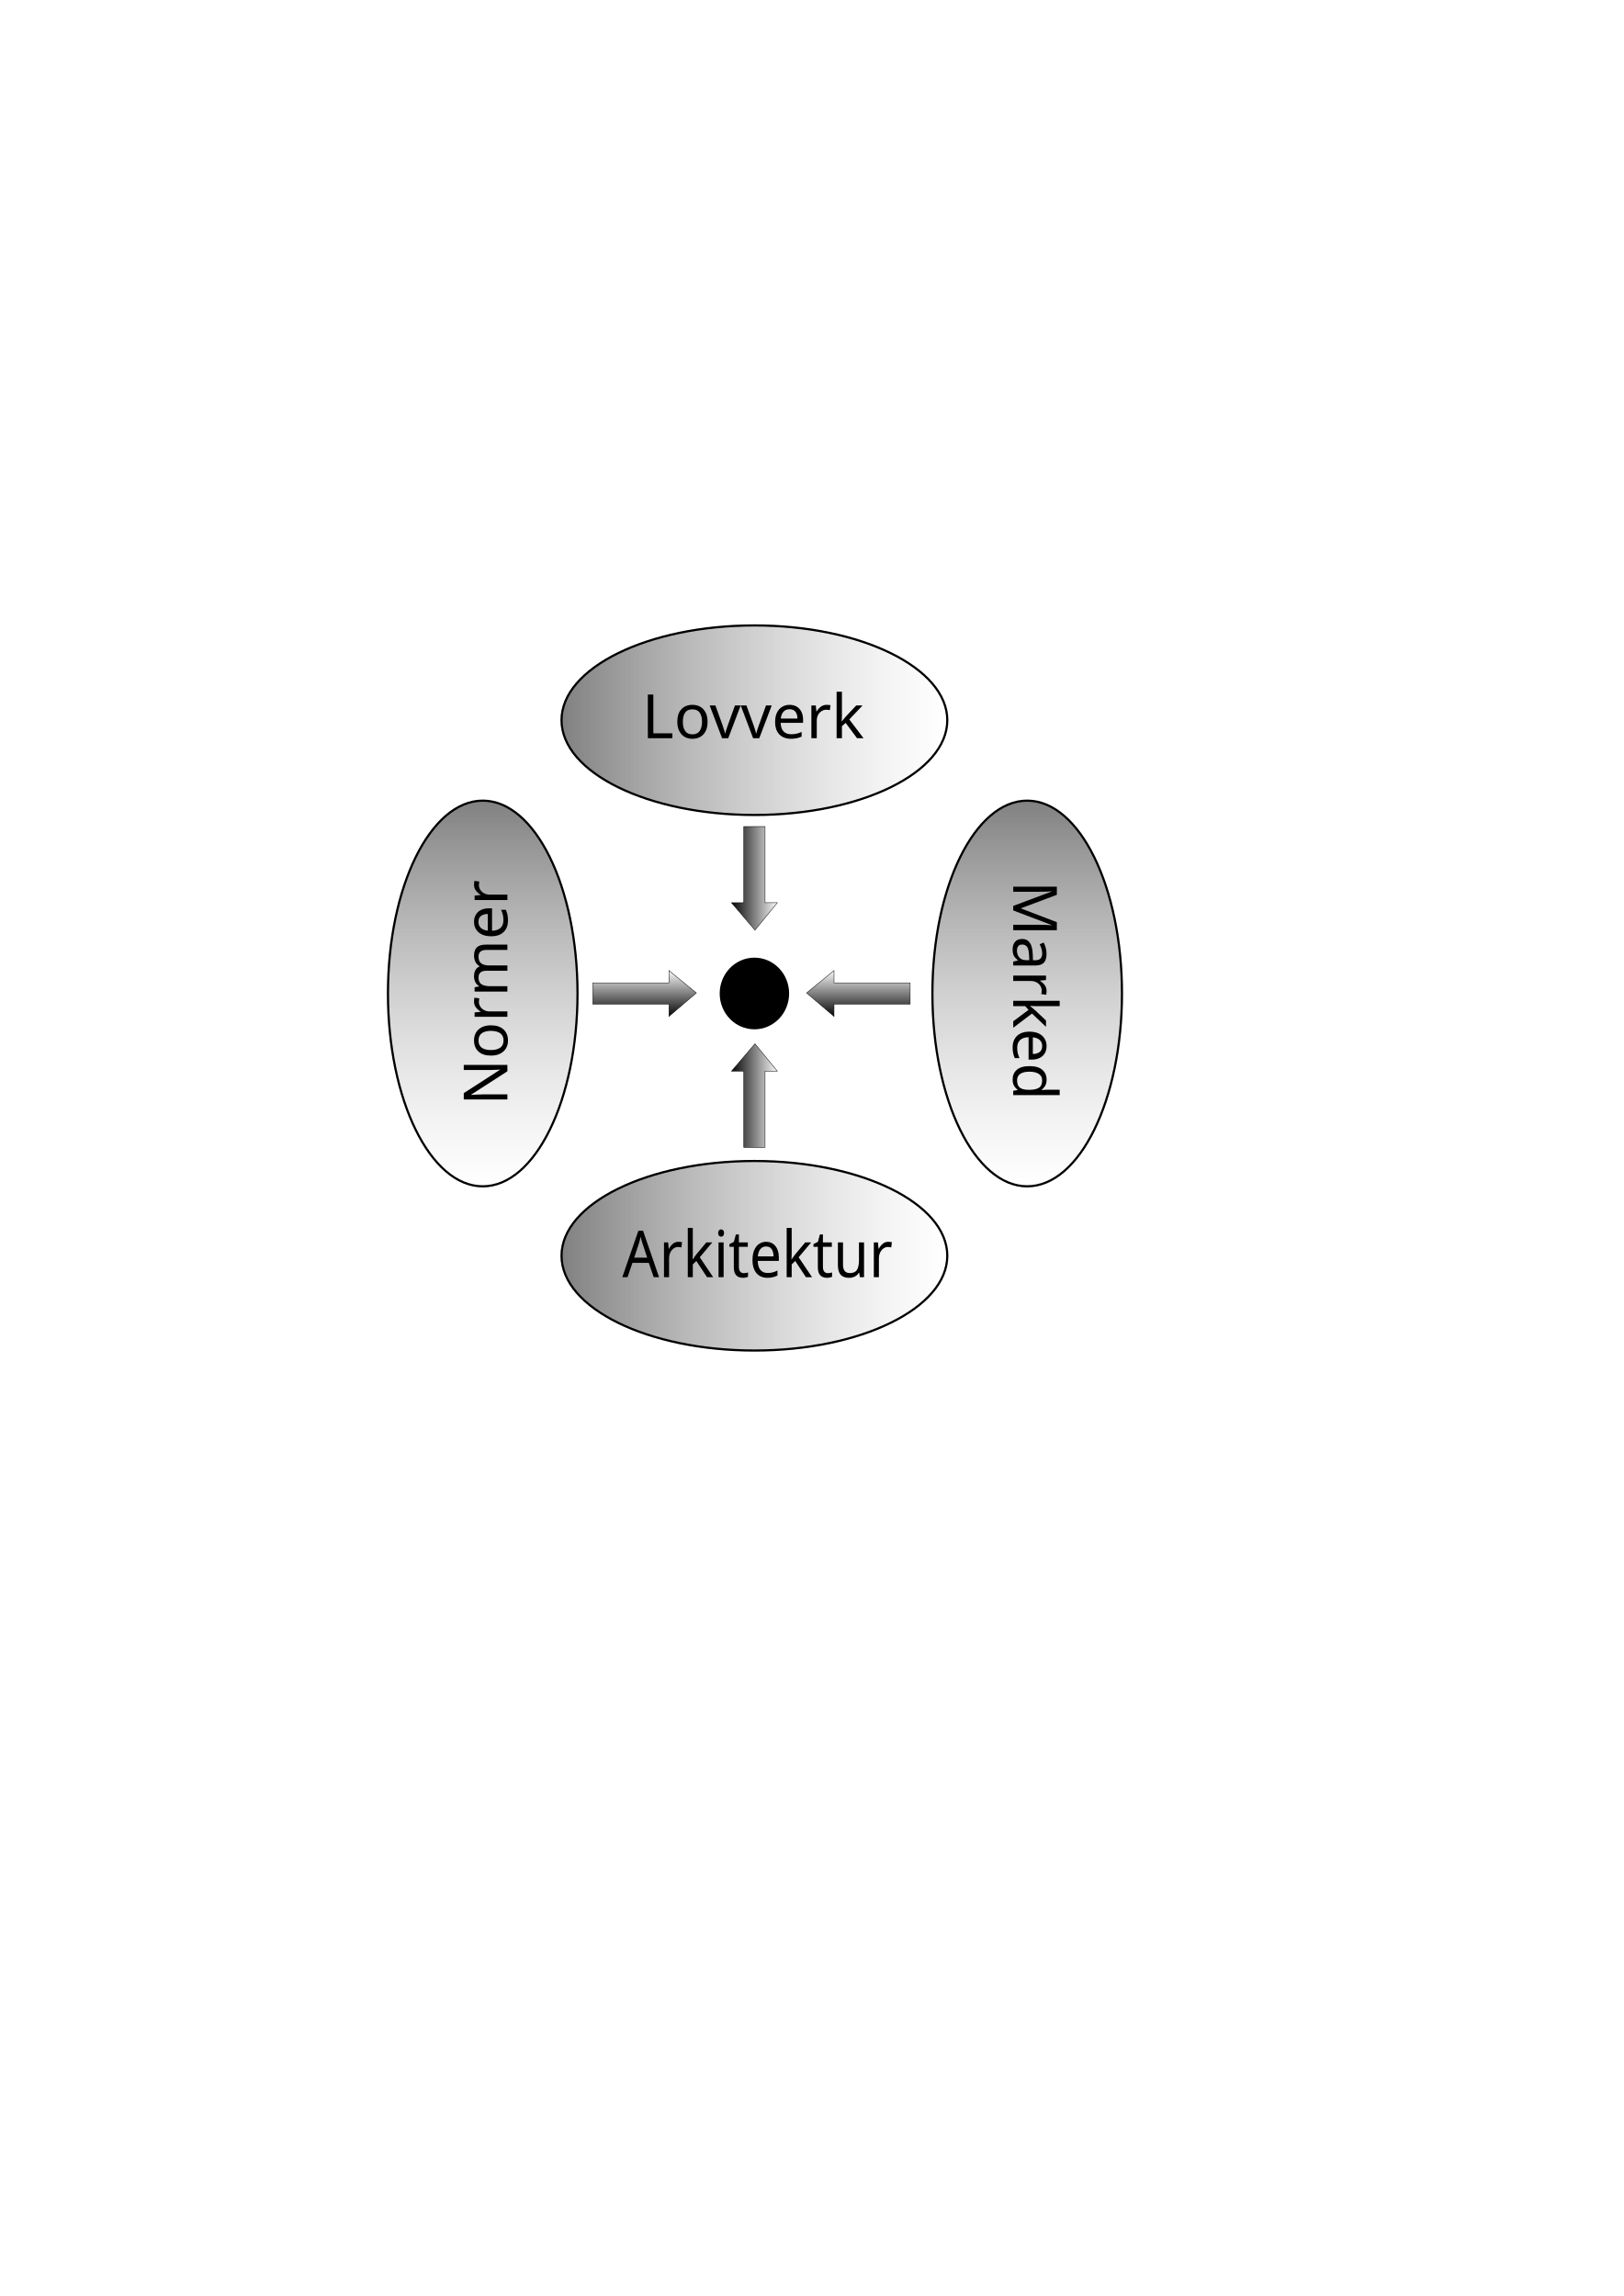
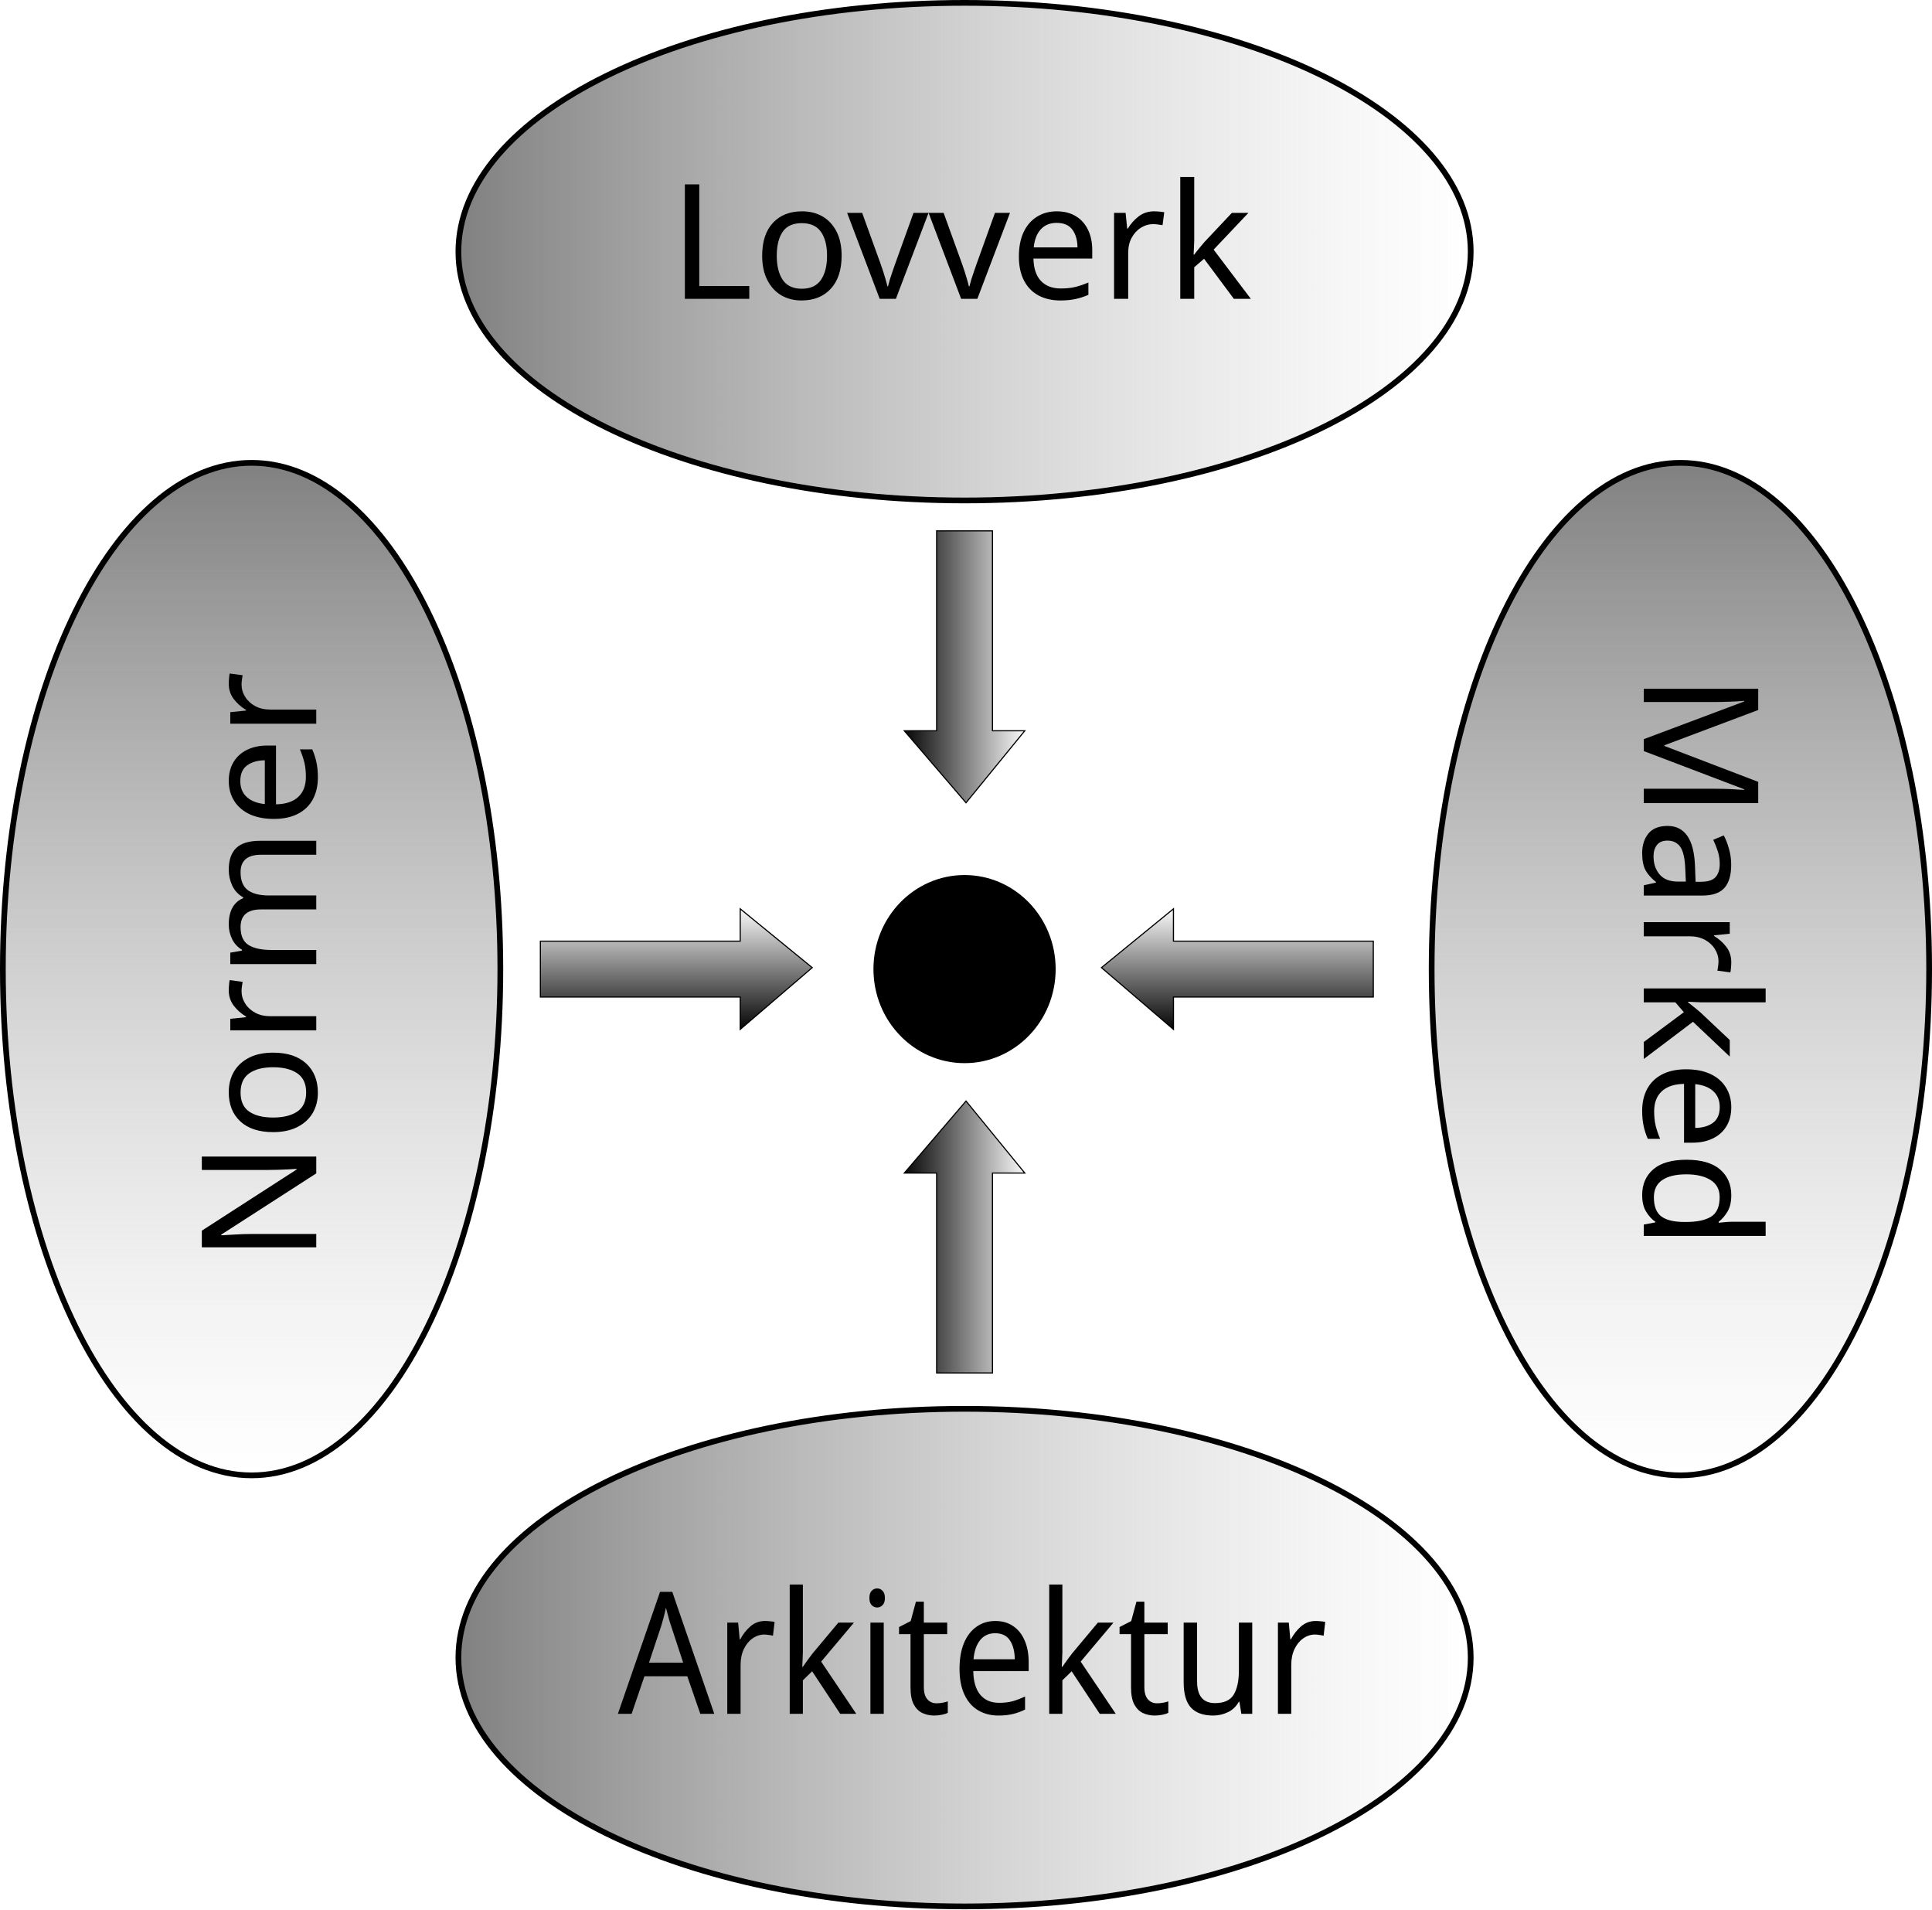
- <svg xmlns="http://www.w3.org/2000/svg" xmlns:ns1="http://www.openswatchbook.org/uri/2009/osb" xmlns:xlink="http://www.w3.org/1999/xlink" width="744.094" height="1052.362" id="svg2" version="1.1">
+ <svg xmlns="http://www.w3.org/2000/svg" xmlns:ns1="http://www.openswatchbook.org/uri/2009/osb" xmlns:xlink="http://www.w3.org/1999/xlink" width="337.381" height="333.34" id="svg2" version="1.1">
  <defs id="defs4">
    <linearGradient id="linearGradient7497">
      <stop style="stop-color:#000000;stop-opacity:1;" offset="0" id="stop7499" />
      <stop style="stop-color:#000000;stop-opacity:0;" offset="1" id="stop7501" />
    </linearGradient>
    <linearGradient id="linearGradient7481">
      <stop style="stop-color:#000000;stop-opacity:1;" offset="0" id="stop7483" />
      <stop id="stop7489" offset="0.5" style="stop-color:#050505;stop-opacity:0.498;" />
      <stop style="stop-color:#0b0b0b;stop-opacity:0;" offset="1" id="stop7485" />
    </linearGradient>
    <linearGradient id="linearGradient4833" ns1:paint="gradient">
      <stop style="stop-color:#6e6e6e;stop-opacity:0.498;" offset="0" id="stop4839" />
      <stop id="stop4837" offset="1" style="stop-color:#000000;stop-opacity:0;" />
    </linearGradient>
-     <marker orient="auto" refY="0.0" refX="0.0" id="Arrow1Sstart" style="overflow:visible">
-       <path id="path4029" d="M 0.0,0.0 L 5.0,-5.0 L -12.5,0.0 L 5.0,5.0 L 0.0,0.0 z " style="fill-rule:evenodd;stroke:#000000;stroke-width:1.0pt" transform="scale(0.2) translate(6,0)" />
+     <marker orient="auto" refY="0" refX="0" id="Arrow1Sstart" style="overflow:visible">
+       <path id="path4029" d="M 0,0 5,-5 -12.5,0 5,5 0,0 Z" style="fill-rule:evenodd;stroke:#000000;stroke-width:1pt" transform="matrix(0.2,0,0,0.2,1.2,0)" />
    </marker>
-     <marker orient="auto" refY="0.0" refX="0.0" id="Arrow2Lstart" style="overflow:visible">
-       <path id="path4035" style="fill-rule:evenodd;stroke-width:0.625;stroke-linejoin:round" d="M 8.719,4.034 L -2.207,0.016 L 8.719,-4.002 C 6.973,-1.63 6.983,1.616 8.719,4.034 z " transform="scale(1.1) translate(1,0)" />
+     <marker orient="auto" refY="0" refX="0" id="Arrow2Lstart" style="overflow:visible">
+       <path id="path4035" style="fill-rule:evenodd;stroke-width:0.625;stroke-linejoin:round" d="M 8.719,4.034 -2.207,0.016 8.719,-4.002 c -1.745,2.372 -1.735,5.617 -6e-7,8.035 z" transform="matrix(1.1,0,0,1.1,1.1,0)" />
    </marker>
    <linearGradient id="linearGradient3860">
      <stop style="stop-color:#808080;stop-opacity:1;" offset="0" id="stop3862" />
      <stop style="stop-color:#c3c3c3;stop-opacity:0;" offset="1" id="stop3864" />
    </linearGradient>
    <linearGradient xlink:href="#linearGradient3860" id="linearGradient3866" x1="256.079" y1="580.621" x2="433.855" y2="580.621" gradientUnits="userSpaceOnUse" />
    <linearGradient xlink:href="#linearGradient3860-7" id="linearGradient3866-6" x1="256.079" y1="580.621" x2="433.855" y2="580.621" gradientUnits="userSpaceOnUse" />
    <linearGradient id="linearGradient3860-7">
      <stop style="stop-color:#808080;stop-opacity:1;" offset="0" id="stop3862-3" />
      <stop style="stop-color:#c3c3c3;stop-opacity:0;" offset="1" id="stop3864-2" />
    </linearGradient>
    <linearGradient y2="580.621" x2="433.855" y1="580.621" x1="256.079" gradientUnits="userSpaceOnUse" id="linearGradient3883" xlink:href="#linearGradient3860-7" />
    <linearGradient y2="580.621" x2="433.855" y1="580.621" x1="256.079" gradientUnits="userSpaceOnUse" id="linearGradient3883-6" xlink:href="#linearGradient3860-7-1" />
    <linearGradient id="linearGradient3860-7-1">
      <stop style="stop-color:#808080;stop-opacity:1;" offset="0" id="stop3862-3-1" />
      <stop style="stop-color:#c3c3c3;stop-opacity:0;" offset="1" id="stop3864-2-5" />
    </linearGradient>
    <linearGradient y2="580.621" x2="433.855" y1="580.621" x1="256.079" gradientUnits="userSpaceOnUse" id="linearGradient3921" xlink:href="#linearGradient3860-7-1" />
    <linearGradient y2="580.621" x2="433.855" y1="580.621" x1="256.079" gradientUnits="userSpaceOnUse" id="linearGradient3921-8" xlink:href="#linearGradient3860-7-1-3" />
    <linearGradient id="linearGradient3860-7-1-3">
      <stop style="stop-color:#808080;stop-opacity:1;" offset="0" id="stop3862-3-1-1" />
      <stop style="stop-color:#c3c3c3;stop-opacity:0;" offset="1" id="stop3864-2-5-5" />
    </linearGradient>
    <linearGradient y2="580.621" x2="433.855" y1="580.621" x1="256.079" gradientUnits="userSpaceOnUse" id="linearGradient3955" xlink:href="#linearGradient3860-7-1-3" />
    <linearGradient xlink:href="#linearGradient7497" id="linearGradient7503" x1="208.884" y1="263.964" x2="230.925" y2="263.964" gradientUnits="userSpaceOnUse" gradientTransform="matrix(1,0,0,-1,125.82,666.5502)" />
    <linearGradient xlink:href="#linearGradient7497-5" id="linearGradient7503-7" x1="208.884" y1="263.964" x2="230.925" y2="263.964" gradientUnits="userSpaceOnUse" />
    <linearGradient id="linearGradient7497-5">
      <stop style="stop-color:#000000;stop-opacity:1;" offset="0" id="stop7499-3" />
      <stop style="stop-color:#000000;stop-opacity:0;" offset="1" id="stop7501-8" />
    </linearGradient>
    <linearGradient gradientTransform="translate(125.82,238.171)" y2="263.964" x2="230.925" y1="263.964" x1="208.884" gradientUnits="userSpaceOnUse" id="linearGradient7520" xlink:href="#linearGradient7497-5" />
    <linearGradient xlink:href="#linearGradient7497-3" id="linearGradient7503-9" x1="208.884" y1="263.964" x2="230.925" y2="263.964" gradientUnits="userSpaceOnUse" gradientTransform="matrix(1,0,0,-1,124.416,666.5502)" />
    <linearGradient id="linearGradient7497-3">
      <stop style="stop-color:#000000;stop-opacity:1;" offset="0" id="stop7499-2" />
      <stop style="stop-color:#000000;stop-opacity:0;" offset="1" id="stop7501-9" />
    </linearGradient>
    <linearGradient y2="263.964" x2="230.925" y1="263.964" x1="208.884" gradientTransform="matrix(0,-1,-1,0,559.3523,675.2667)" gradientUnits="userSpaceOnUse" id="linearGradient7554" xlink:href="#linearGradient7497-3" />
    <linearGradient y2="263.964" x2="230.925" y1="263.964" x1="208.884" gradientTransform="matrix(0,-1,-1,0,569.513,673.5071)" gradientUnits="userSpaceOnUse" id="linearGradient7554-0" xlink:href="#linearGradient7497-3-6" />
    <linearGradient id="linearGradient7497-3-6">
      <stop style="stop-color:#000000;stop-opacity:1;" offset="0" id="stop7499-2-9" />
      <stop style="stop-color:#000000;stop-opacity:0;" offset="1" id="stop7501-9-7" />
    </linearGradient>
    <linearGradient y2="263.964" x2="230.925" y1="263.964" x1="208.884" gradientTransform="matrix(0,-1,1,0,129.4029,675.2667)" gradientUnits="userSpaceOnUse" id="linearGradient7588" xlink:href="#linearGradient7497-3-6" />
  </defs>
-   <g id="layer1">
-     <path style="fill:url(#linearGradient3866);fill-opacity:1;fill-rule:evenodd;stroke:#000000;stroke-width:1px;stroke-linecap:butt;stroke-linejoin:miter;stroke-opacity:1" id="path3082" d="m 433.355,580.621 a 88.388,43.437 0 1 1 -176.777,0 88.388,43.437 0 1 1 176.777,0 z" transform="translate(0.7576105,-5.050763)" />
-     <text xml:space="preserve" style="font-size:29.835px;font-style:normal;font-weight:normal;line-height:125%;letter-spacing:0px;word-spacing:0px;fill:#000000;fill-opacity:1;stroke:none;font-family:Crimson Text" x="302.53" y="551.824" id="text3088" transform="scale(0.9426623,1.060825)">
+   <g id="layer1" transform="translate(-177.2868,-286.1665)">
+     <ellipse style="fill:url(#linearGradient3866);fill-opacity:1;fill-rule:evenodd;stroke:#000000;stroke-width:1px;stroke-linecap:butt;stroke-linejoin:miter;stroke-opacity:1" id="path3082" transform="translate(0.7576105,-5.050763)" cx="344.967" cy="580.621" rx="88.388" ry="43.437" />
+     <text xml:space="preserve" style="font-style:normal;font-weight:normal;font-size:29.835px;line-height:125%;font-family:'Crimson Text';letter-spacing:0px;word-spacing:0px;fill:#000000;fill-opacity:1;stroke:none" x="302.53" y="551.824" id="text3088" transform="scale(0.9426623,1.060825)">
      <tspan id="tspan3090" x="302.53" y="551.824" style="font-size:28px">Arkitektur</tspan>
    </text>
-     <path style="fill:url(#linearGradient3883);fill-opacity:1;fill-rule:evenodd;stroke:#000000;stroke-width:1px;stroke-linecap:butt;stroke-linejoin:miter;stroke-opacity:1" id="path3082-3" d="m 433.355,580.621 a 88.388,43.437 0 1 1 -176.777,0 88.388,43.437 0 1 1 176.777,0 z" transform="translate(0.7576105,-250.5179)" />
-     <text xml:space="preserve" style="font-size:40px;font-style:normal;font-weight:normal;line-height:125%;letter-spacing:0px;word-spacing:0px;fill:#000000;fill-opacity:1;stroke:none;font-family:Crimson Text" x="294.164" y="338.341" id="text3902">
+     <ellipse style="fill:url(#linearGradient3883);fill-opacity:1;fill-rule:evenodd;stroke:#000000;stroke-width:1px;stroke-linecap:butt;stroke-linejoin:miter;stroke-opacity:1" id="path3082-3" transform="translate(0.7576105,-250.5179)" cx="344.967" cy="580.621" rx="88.388" ry="43.437" />
+     <text xml:space="preserve" style="font-style:normal;font-weight:normal;font-size:40px;line-height:125%;font-family:'Crimson Text';letter-spacing:0px;word-spacing:0px;fill:#000000;fill-opacity:1;stroke:none" x="294.164" y="338.341" id="text3902">
      <tspan id="tspan3904" x="294.164" y="338.341" style="font-size:28px">Lovverk</tspan>
    </text>
-     <path style="fill:url(#linearGradient3921);fill-opacity:1;fill-rule:evenodd;stroke:#000000;stroke-width:1px;stroke-linecap:butt;stroke-linejoin:miter;stroke-opacity:1" id="path3082-3-0" d="m 433.355,580.621 a 88.388,43.437 0 1 1 -176.777,0 88.388,43.437 0 1 1 176.777,0 z" transform="matrix(0,1,-1,0,801.8444,110.3949)" />
-     <path style="fill:url(#linearGradient3955);fill-opacity:1;fill-rule:evenodd;stroke:#000000;stroke-width:1px;stroke-linecap:butt;stroke-linejoin:miter;stroke-opacity:1" id="path3082-3-0-1" d="m 433.355,580.621 a 88.388,43.437 0 1 1 -176.777,0 88.388,43.437 0 1 1 176.777,0 z" transform="matrix(0,1,-1,0,1051.352,110.3949)" />
-     <text xml:space="preserve" style="font-size:40px;font-style:normal;font-weight:normal;line-height:125%;letter-spacing:0px;word-spacing:0px;fill:#000000;fill-opacity:1;stroke:none;font-family:Crimson Text" x="-506.651" y="232.512" id="text3974" transform="matrix(0,-1,1,0,0,0)">
+     <ellipse style="fill:url(#linearGradient3921);fill-opacity:1;fill-rule:evenodd;stroke:#000000;stroke-width:1px;stroke-linecap:butt;stroke-linejoin:miter;stroke-opacity:1" id="path3082-3-0" transform="matrix(0,1,-1,0,801.8444,110.3949)" cx="344.967" cy="580.621" rx="88.388" ry="43.437" />
+     <ellipse style="fill:url(#linearGradient3955);fill-opacity:1;fill-rule:evenodd;stroke:#000000;stroke-width:1px;stroke-linecap:butt;stroke-linejoin:miter;stroke-opacity:1" id="path3082-3-0-1" transform="matrix(0,1,-1,0,1051.352,110.3949)" cx="344.967" cy="580.621" rx="88.388" ry="43.437" />
+     <text xml:space="preserve" style="font-style:normal;font-weight:normal;font-size:40px;line-height:125%;font-family:'Crimson Text';letter-spacing:0px;word-spacing:0px;fill:#000000;fill-opacity:1;stroke:none" x="-506.651" y="232.512" id="text3974" transform="matrix(0,-1,1,0,0,0)">
      <tspan id="tspan3976" x="-506.651" y="232.512" style="font-size:28px">Normer</tspan>
    </text>
-     <text xml:space="preserve" style="font-size:40px;font-style:normal;font-weight:normal;line-height:125%;letter-spacing:0px;word-spacing:0px;fill:#000000;fill-opacity:1;stroke:none;font-family:Crimson Text" x="403.689" y="-464.333" id="text3974-3" transform="matrix(0,1,-1,0,0,0)">
+     <text xml:space="preserve" style="font-style:normal;font-weight:normal;font-size:40px;line-height:125%;font-family:'Crimson Text';letter-spacing:0px;word-spacing:0px;fill:#000000;fill-opacity:1;stroke:none" x="403.689" y="-464.333" id="text3974-3" transform="matrix(0,1,-1,0,0,0)">
      <tspan id="tspan3976-5" x="403.689" y="-464.333" style="font-size:28px">Marked</tspan>
    </text>
-     <path d="m 335.204,413.748 10.777,12.573 10.264,-12.573 -5.645,0 0,-34.897 -9.751,0 0,34.897 z" id="rect4001" style="fill:url(#linearGradient7503);fill-opacity:1;stroke:#000000;stroke-width:0.2;stroke-miterlimit:4;stroke-opacity:1;stroke-dasharray:none" />
-     <path style="stroke-width:6;stroke-miterlimit:4;stroke-dasharray:none" id="path5965" d="m 361.29,455.001 a 15.909,16.422 0 1 1 -31.818,0 15.909,16.422 0 1 1 31.818,0 z" transform="translate(0.343487,0.3605672)" />
-     <path d="m 335.204,490.973 10.777,-12.573 10.264,12.573 -5.645,0 0,34.897 -9.751,0 0,-34.897 z" id="rect4001-0" style="fill:url(#linearGradient7520);fill-opacity:1;stroke:#000000;stroke-width:0.2;stroke-miterlimit:4;stroke-opacity:1;stroke-dasharray:none" />
-     <path d="m 306.55,465.883 12.573,-10.777 -12.573,-10.264 0,5.645 -34.897,0 0,9.751 34.897,0 z" id="rect4001-3" style="fill:url(#linearGradient7554);fill-opacity:1;stroke:#000000;stroke-width:0.2;stroke-miterlimit:4;stroke-opacity:1;stroke-dasharray:none" />
-     <path d="m 382.205,465.883 -12.573,-10.777 12.573,-10.264 0,5.645 34.897,0 0,9.751 -34.897,0 z" id="rect4001-3-0" style="fill:url(#linearGradient7588);fill-opacity:1;stroke:#000000;stroke-width:0.2;stroke-miterlimit:4;stroke-opacity:1;stroke-dasharray:none" />
+     <path d="m 335.204,413.748 10.777,12.573 10.264,-12.573 -5.645,0 0,-34.897 -9.751,0 0,34.897 z" id="rect4001" style="fill:url(#linearGradient7503);fill-opacity:1;stroke:#000000;stroke-width:0.2;stroke-miterlimit:4;stroke-dasharray:none;stroke-opacity:1" />
+     <ellipse style="stroke-width:6;stroke-miterlimit:4;stroke-dasharray:none" id="path5965" transform="translate(0.343487,0.3605672)" cx="345.381" cy="455.001" rx="15.909" ry="16.422" />
+     <path d="m 335.204,490.973 10.777,-12.573 10.264,12.573 -5.645,0 0,34.897 -9.751,0 0,-34.897 z" id="rect4001-0" style="fill:url(#linearGradient7520);fill-opacity:1;stroke:#000000;stroke-width:0.2;stroke-miterlimit:4;stroke-dasharray:none;stroke-opacity:1" />
+     <path d="m 306.55,465.883 12.573,-10.777 -12.573,-10.264 0,5.645 -34.897,0 0,9.751 34.897,0 z" id="rect4001-3" style="fill:url(#linearGradient7554);fill-opacity:1;stroke:#000000;stroke-width:0.2;stroke-miterlimit:4;stroke-dasharray:none;stroke-opacity:1" />
+     <path d="m 382.205,465.883 -12.573,-10.777 12.573,-10.264 0,5.645 34.897,0 0,9.751 -34.897,0 z" id="rect4001-3-0" style="fill:url(#linearGradient7588);fill-opacity:1;stroke:#000000;stroke-width:0.2;stroke-miterlimit:4;stroke-dasharray:none;stroke-opacity:1" />
  </g>
</svg>
